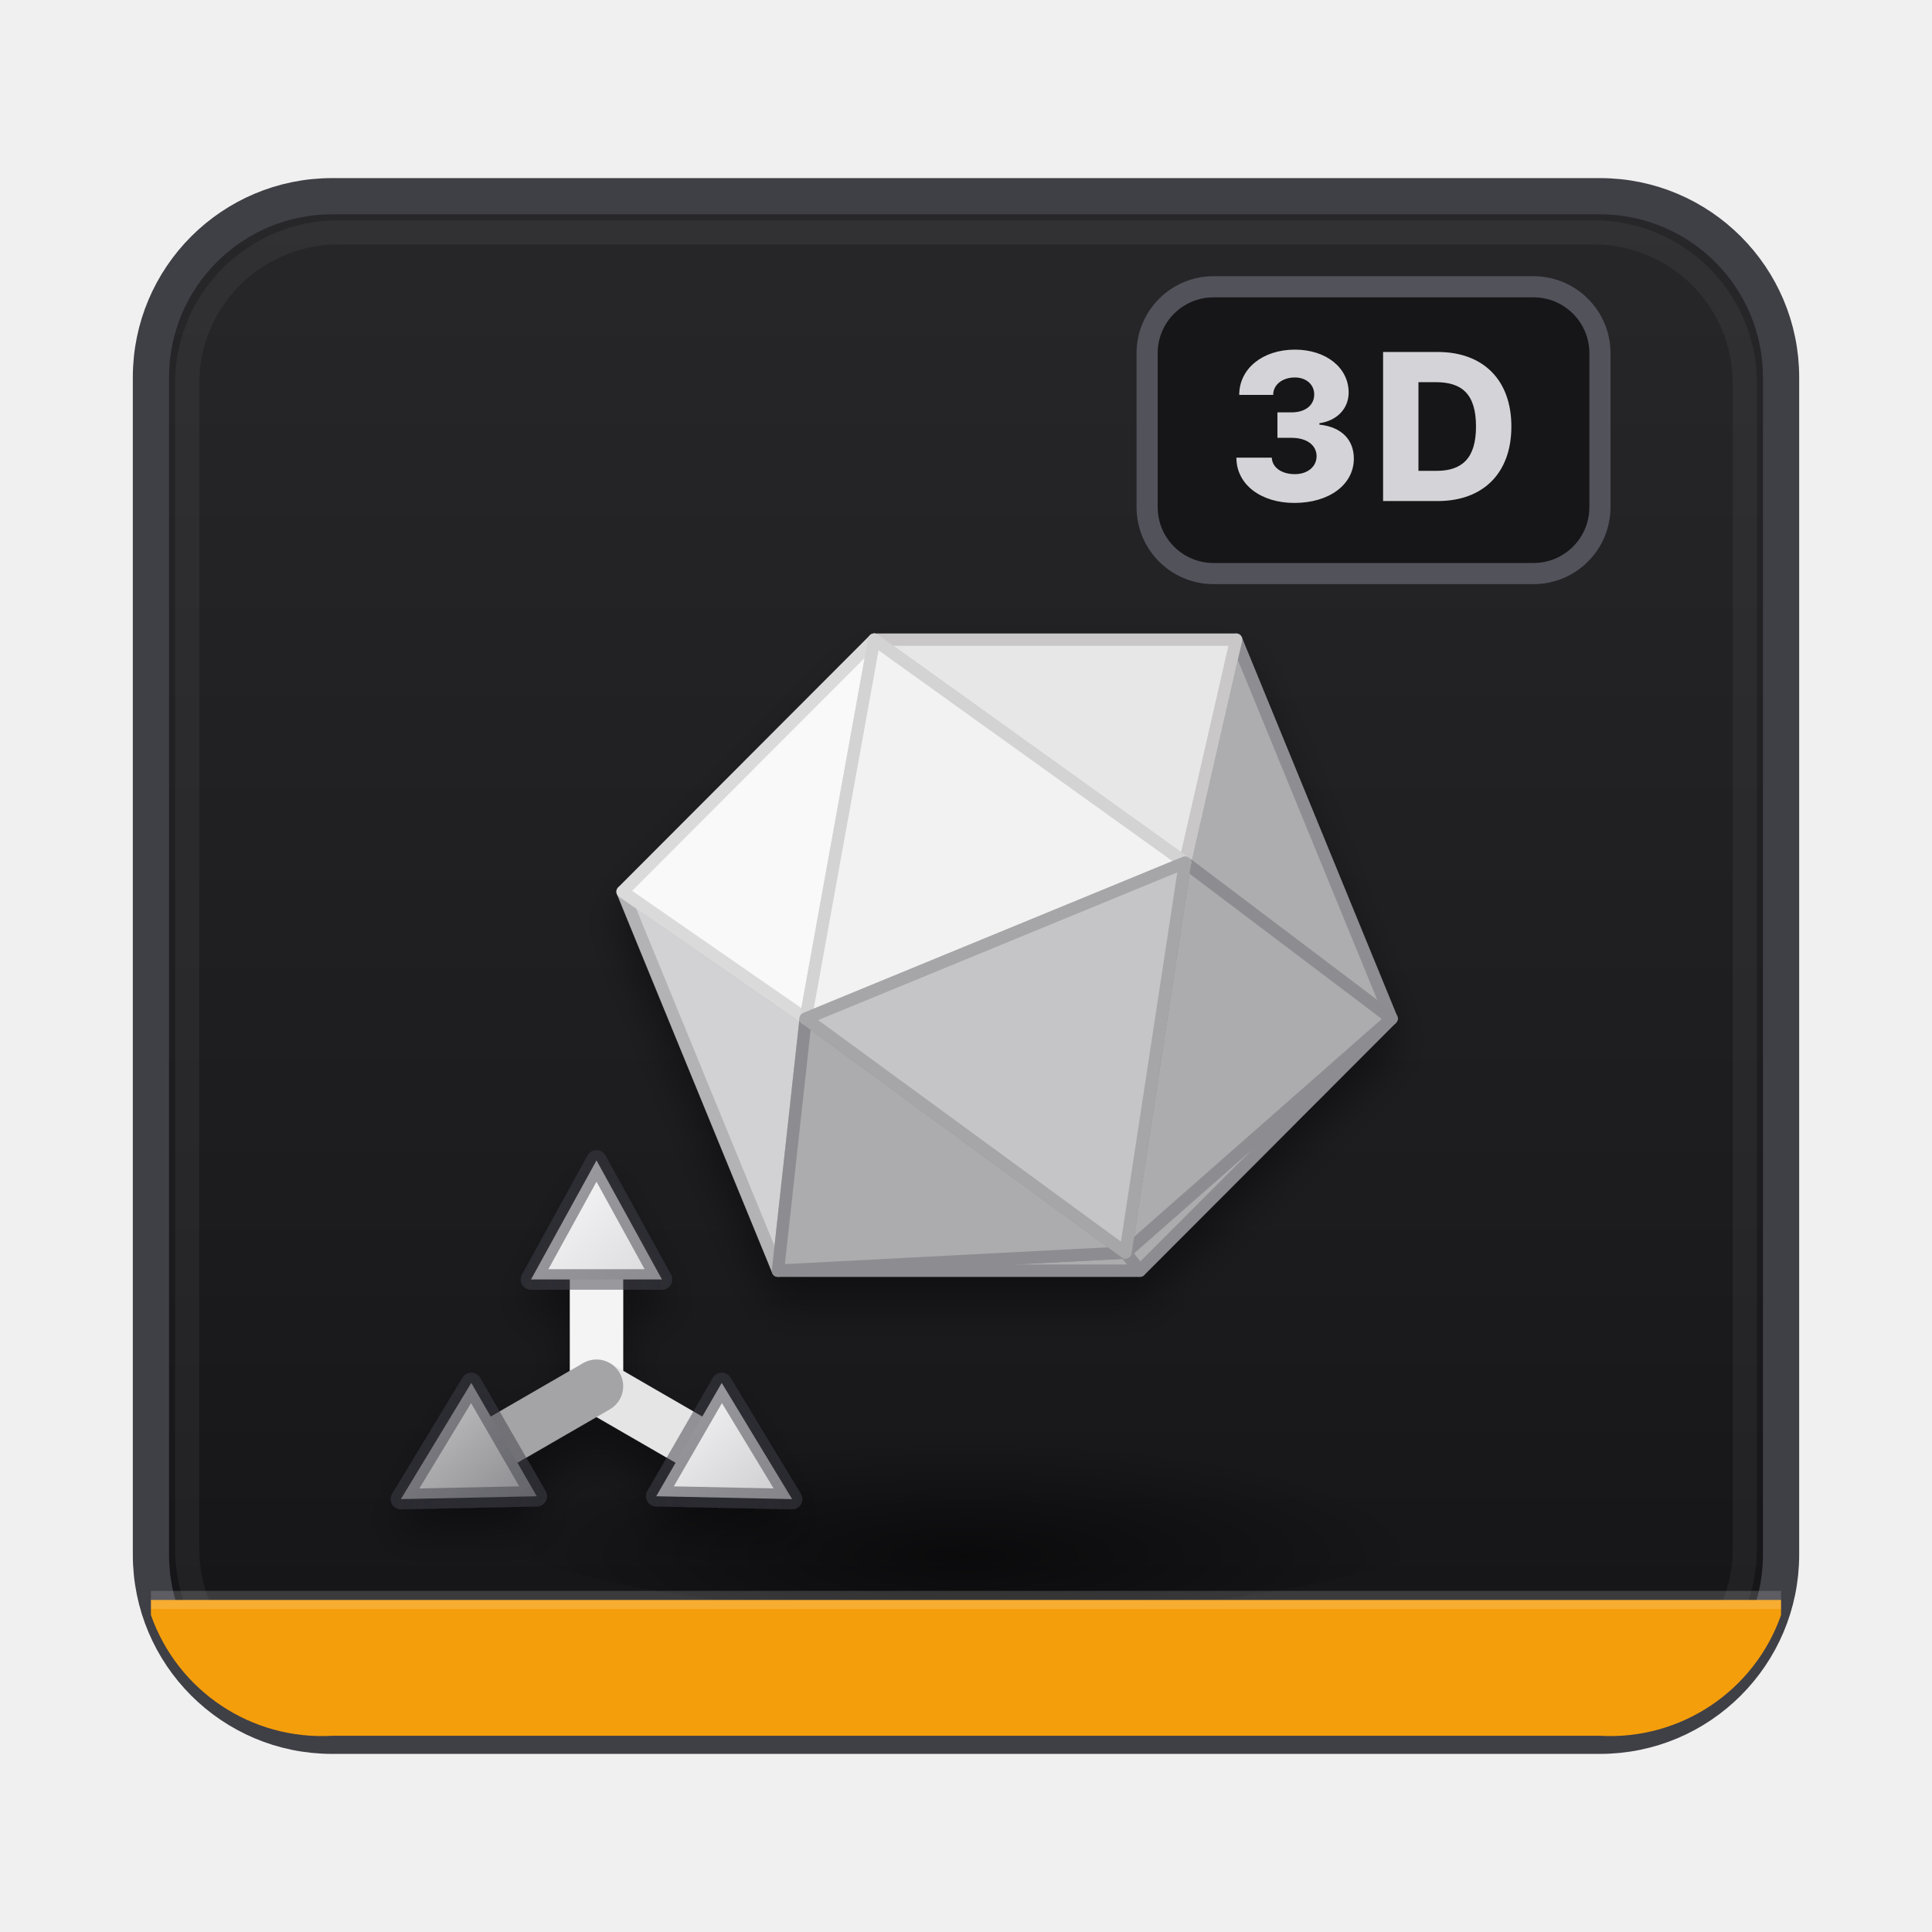
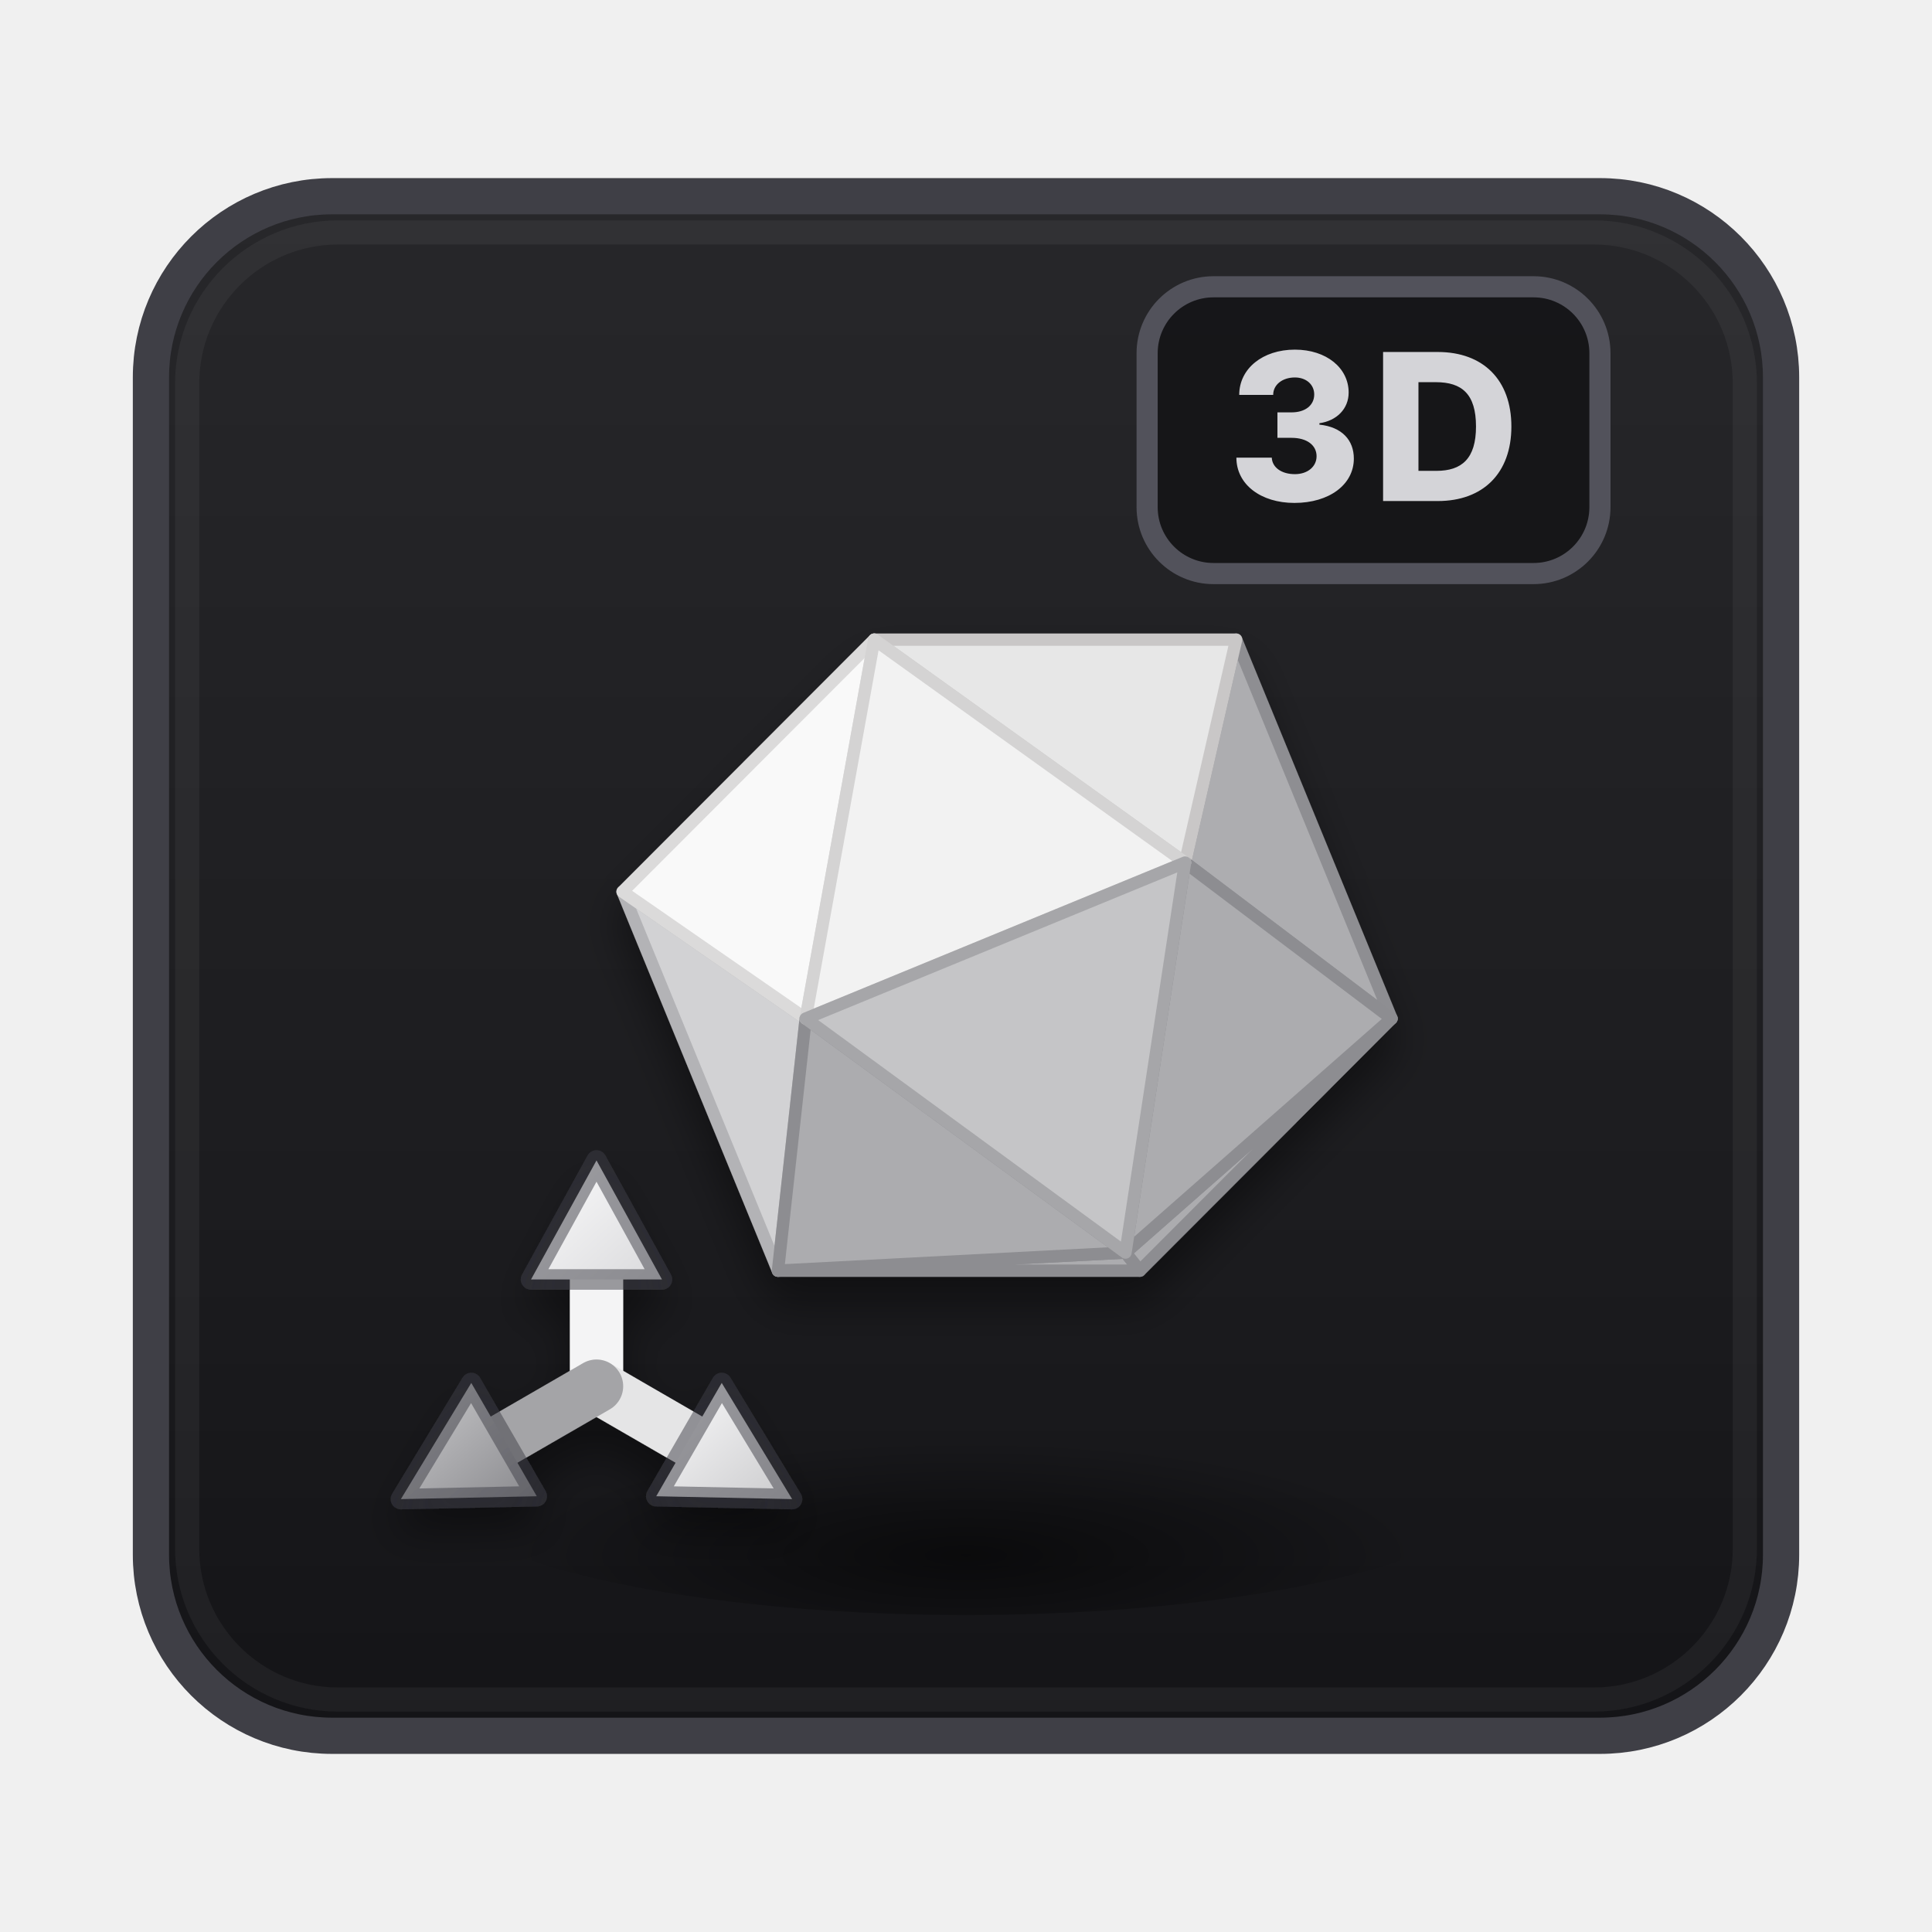
<svg xmlns="http://www.w3.org/2000/svg" viewBox="0 0 64 64" width="64" height="64">
  <defs>
    <linearGradient id="uv_bright" x1="0.15" y1="0" x2="0.85" y2="1">
      <stop offset="0%" stop-color="#FFFFFF" />
      <stop offset="55%" stop-color="#E4E4E7" />
      <stop offset="100%" stop-color="#D4D4D8" />
    </linearGradient>
    <linearGradient id="uv_mid" x1="0" y1="0" x2="0" y2="1">
      <stop offset="0%" stop-color="#E4E4E7" />
      <stop offset="50%" stop-color="#D4D4D8" />
      <stop offset="100%" stop-color="#A1A1AA" />
    </linearGradient>
    <linearGradient id="uv_slate" x1="0" y1="0" x2="0" y2="1">
      <stop offset="0%" stop-color="#D4D4D8" />
      <stop offset="100%" stop-color="#71717A" />
    </linearGradient>
    <linearGradient id="uv_dark" x1="0" y1="0" x2="0" y2="1">
      <stop offset="0%" stop-color="#71717A" />
      <stop offset="100%" stop-color="#3F3F46" />
    </linearGradient>
    <radialGradient id="uv_head_lit" cx="35%" cy="25%" r="72%">
      <stop offset="0%" stop-color="#FFFFFF" />
      <stop offset="55%" stop-color="#E4E4E7" />
      <stop offset="100%" stop-color="#A1A1AA" />
    </radialGradient>
    <radialGradient id="uv_sphere" cx="35%" cy="30%" r="68%">
      <stop offset="0%" stop-color="#FFFFFF" />
      <stop offset="48%" stop-color="#D4D4D8" />
      <stop offset="100%" stop-color="#71717A" />
    </radialGradient>
    <linearGradient id="card_bg" x1="0" y1="0" x2="0" y2="1">
      <stop offset="0%" stop-color="#27272A" />
      <stop offset="65%" stop-color="#1C1C1F" />
      <stop offset="100%" stop-color="#141417" />
    </linearGradient>
    <radialGradient id="card_floor" cx="50%" cy="78%" r="42%">
      <stop offset="0%" stop-color="#000000" stop-opacity="0.55" />
      <stop offset="100%" stop-color="#000000" stop-opacity="0" />
    </radialGradient>
    <filter id="soft_drop" x="-12%" y="-12%" width="124%" height="124%">
      <feDropShadow dx="0" dy="1.3" stdDeviation="1.0" flood-color="#000000" flood-opacity="0.40" />
    </filter>
    <linearGradient id="l1" x1="0" y1="0" x2="1" y2="1" gradientUnits="objectBoundingBox">
      <stop offset="0" stop-color="#fcfcfd" />
      <stop offset="1" stop-color="#dadadc" />
    </linearGradient>
    <linearGradient id="l2" x1="0" y1="0" x2="1" y2="1" gradientUnits="objectBoundingBox">
      <stop offset="0" stop-color="#fcfcfd" />
      <stop offset="1" stop-color="#cbcbcd" />
    </linearGradient>
    <linearGradient id="l3" x1="0" y1="0" x2="1" y2="1" gradientUnits="objectBoundingBox">
      <stop offset="0" stop-color="#cbcbcd" />
      <stop offset="1" stop-color="#8a8a8e" />
    </linearGradient>
  </defs>
  <rect x="5" y="6.5" width="54" height="51" rx="6" fill="url(#card_bg)" stroke="#3F3F46" stroke-width="1.2" />
  <rect x="6.2" y="7.7" width="51.6" height="48.6" rx="5" fill="none" stroke="#FFFFFF" stroke-opacity="0.05" stroke-width="0.8" />
  <ellipse cx="32" cy="49" rx="18" ry="4.5" fill="url(#card_floor)" />
  <g transform="translate(32, 33) scale(0.68) translate(-32, -32)" filter="url(#soft_drop)">
    <polygon points="40.47,45.37 39.77,44.49 22.84,45.37" fill="#acacaf" stroke="#8d8d91" stroke-width="0.6" stroke-linejoin="round" />
    <polygon points="40.47,45.37 52.73,33.09 39.77,44.49" fill="#acacaf" stroke="#8d8d91" stroke-width="0.6" stroke-linejoin="round" />
    <polygon points="24.19,33.09 15.27,26.91 22.84,45.37" fill="#d2d2d4" stroke="#b3b3b6" stroke-width="0.6" stroke-linejoin="round" />
    <polygon points="45.16,14.63 42.67,25.49 52.73,33.09" fill="#adadb0" stroke="#8e8e92" stroke-width="0.6" stroke-linejoin="round" />
    <polygon points="27.53,14.63 15.27,26.91 24.19,33.09" fill="#f9f9f9" stroke="#dbdada" stroke-width="0.6" stroke-linejoin="round" />
    <polygon points="27.53,14.63 42.67,25.49 45.16,14.63" fill="#e7e7e7" stroke="#c9c7c7" stroke-width="0.6" stroke-linejoin="round" />
    <polygon points="22.84,45.37 39.77,44.49 24.19,33.09" fill="#acacaf" stroke="#8d8d91" stroke-width="0.6" stroke-linejoin="round" />
    <polygon points="39.77,44.49 52.73,33.09 42.67,25.49" fill="#acacaf" stroke="#8d8d91" stroke-width="0.6" stroke-linejoin="round" />
    <polygon points="27.53,14.63 24.19,33.09 42.67,25.49" fill="#f2f2f2" stroke="#d4d3d3" stroke-width="0.6" stroke-linejoin="round" />
    <polygon points="42.67,25.49 24.19,33.09 39.77,44.49" fill="#c5c5c7" stroke="#a6a6a9" stroke-width="0.6" stroke-linejoin="round" />
    <path d="M 14.00 51.00 L 14.00 44.35" fill="none" stroke="#f4f4f5" stroke-opacity="1.0" stroke-width="2.6" stroke-linecap="round" stroke-linejoin="round" />
    <polygon points="14.00,40.00 17.19,45.80 10.81,45.80" fill="url(#l1)" stroke="#3f3f46" stroke-opacity="0.5" stroke-width="1.0" stroke-linejoin="round" />
    <path d="M 14.00 51.00 L 19.76 54.33" fill="none" stroke="#e5e5e6" stroke-opacity="1.0" stroke-width="2.6" stroke-linecap="round" stroke-linejoin="round" />
    <polygon points="23.53,56.50 16.91,56.36 20.10,50.84" fill="url(#l2)" stroke="#3f3f46" stroke-opacity="0.5" stroke-width="1.0" stroke-linejoin="round" />
    <path d="M 14.00 51.00 L 8.24 54.33" fill="none" stroke="#a4a4a7" stroke-opacity="1.0" stroke-width="2.6" stroke-linecap="round" stroke-linejoin="round" />
    <polygon points="4.47,56.50 7.90,50.84 11.09,56.36" fill="url(#l3)" stroke="#3f3f46" stroke-opacity="0.5" stroke-width="1.0" stroke-linejoin="round" />
  </g>
  <rect x="38" y="9.5" width="15" height="9.5" rx="2.2" fill="#141417" fill-opacity="0.86" stroke="#52525B" stroke-width="0.7" />
  <text x="45.5" y="16.6" font-family="Segoe UI, Inter, Arial, sans-serif" font-size="6.8" font-weight="800" fill="#D4D4D8" text-anchor="middle" letter-spacing="0.3">3D</text>
-   <path d="M 5 53.5 A 6 6 0 0 0 11 57.5 L 53 57.5 A 6 6 0 0 0 59 53.5 L 59 53 L 5 53 Z" fill="#F59E0B" />
-   <line x1="5" y1="53" x2="59" y2="53" stroke="#FFFFFF" stroke-opacity="0.16" stroke-width="0.6" />
</svg>
